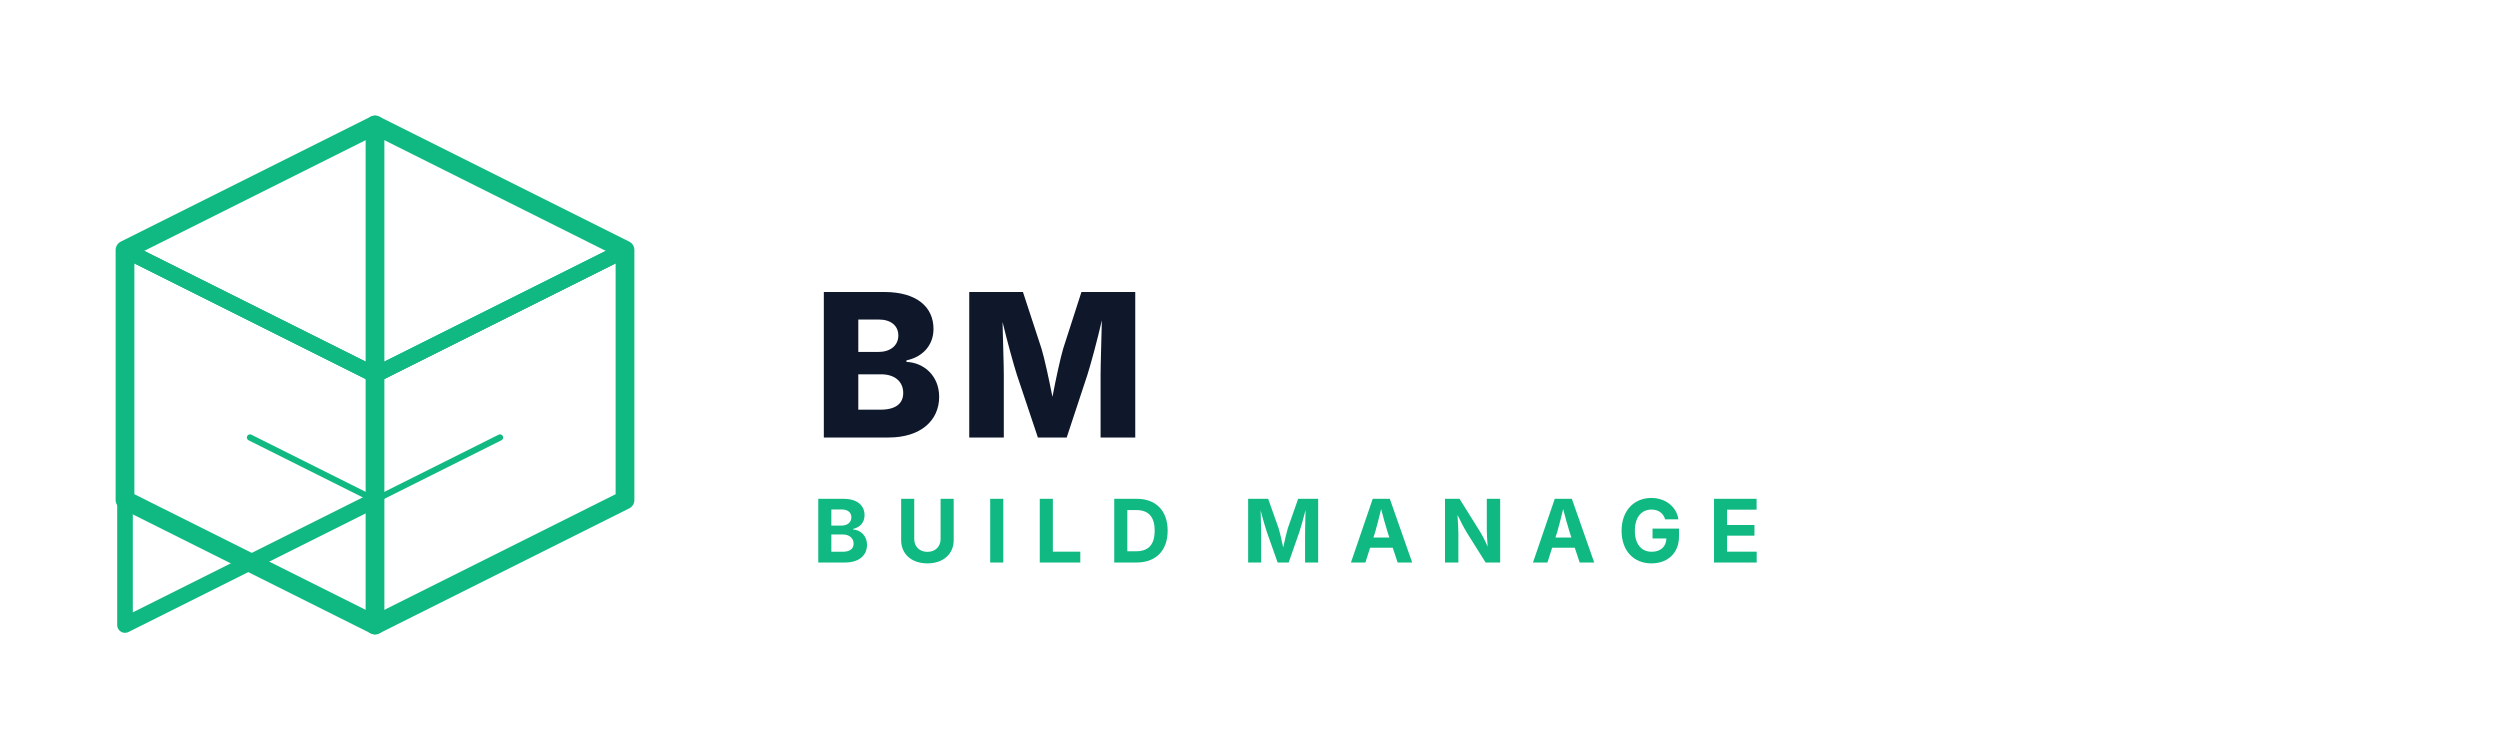
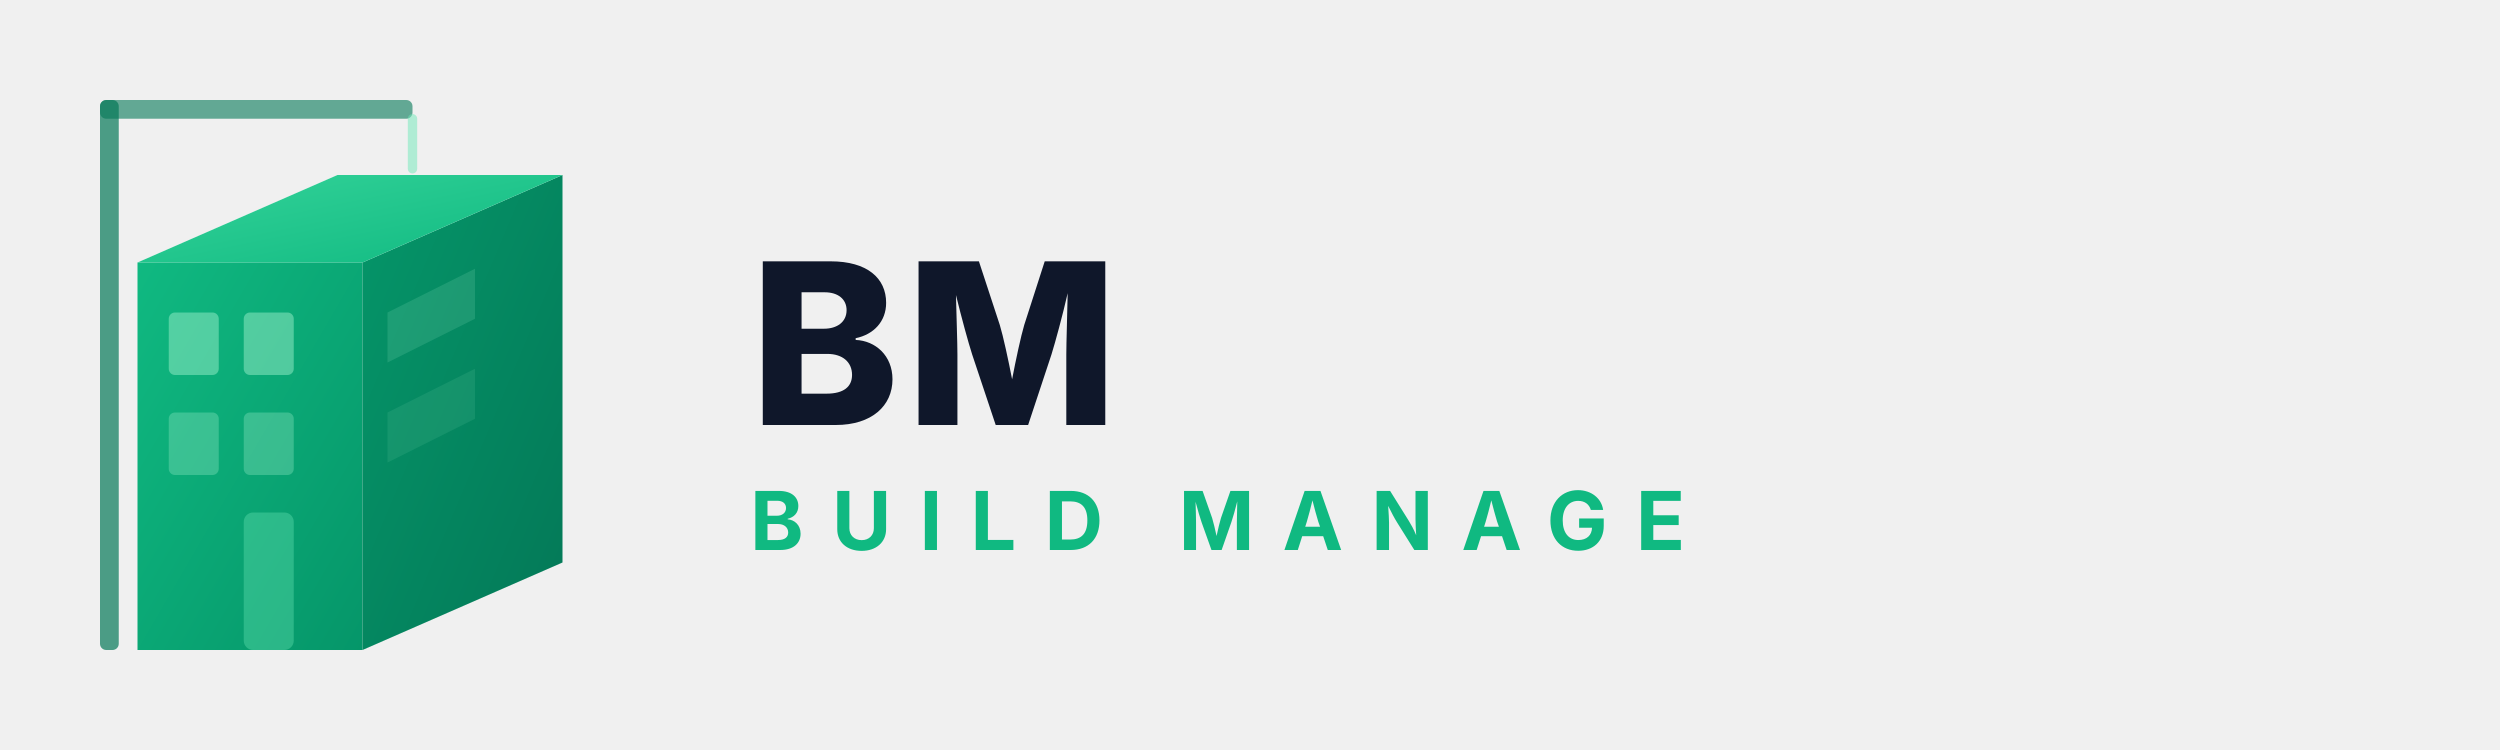
<svg xmlns="http://www.w3.org/2000/svg" viewBox="0 0 400 120" fill="none">
-   <rect width="400" height="120" fill="#ffffff" />
-   <g transform="translate(20, 20)">
-     <path d="M40 0 L80 20 L80 60 L40 80 L0 60 L0 20 Z" stroke="#10B981" stroke-width="3" fill="none" stroke-linejoin="round" />
-     <path d="M40 0 L40 80" stroke="#10B981" stroke-width="3" fill="none" stroke-linecap="round" />
-     <path d="M0 20 L40 40 L40 60 L0 80 Z" stroke="#10B981" stroke-width="2.5" fill="none" stroke-linejoin="round" />
-     <path d="M40 40 L80 20 L80 60 L40 80 Z" stroke="#10B981" stroke-width="2.5" fill="none" stroke-linejoin="round" />
-     <path d="M0 20 L40 0 L80 20 L40 40 Z" stroke="#10B981" stroke-width="2.5" fill="none" stroke-linejoin="round" />
-     <path d="M20 30 L40 40 L60 30" stroke="#10B981" stroke-width="1" fill="none" stroke-linecap="round" />
-     <path d="M20 50 L40 60 L60 50" stroke="#10B981" stroke-width="1" fill="none" stroke-linecap="round" />
+   <style>
+     .bm-text { fill: #0F172A; }
+     @media (prefers-color-scheme: dark) { .bm-text { fill: #F8FAFC; } }
+   </style>
+   <defs>
+     <linearGradient id="hf" x1="0%" y1="0%" x2="100%" y2="100%">
+       <stop offset="0%" stop-color="#10B981" />
+       <stop offset="100%" stop-color="#059669" />
+     </linearGradient>
+     <linearGradient id="hs" x1="0%" y1="0%" x2="100%" y2="100%">
+       <stop offset="0%" stop-color="#059669" />
+       <stop offset="100%" stop-color="#047857" />
+     </linearGradient>
+     <linearGradient id="hr" x1="0%" y1="0%" x2="100%" y2="100%">
+       <stop offset="0%" stop-color="#34D399" />
+       <stop offset="100%" stop-color="#10B981" />
+     </linearGradient>
+   </defs>
+   <g transform="translate(12, 12)">
+     <path d="M10 30 L46 30 L46 92 L10 92 Z" fill="url(#hf)" />
+     <path d="M46 30 L78 16 L78 78 L46 92 Z" fill="url(#hs)" />
+     <path d="M10 30 L42 16 L78 16 L46 30 Z" fill="url(#hr)" />
+     <rect x="15" y="38" width="8" height="10" rx="1" fill="#A7F3D0" opacity="0.45" />
+     <rect x="27" y="38" width="8" height="10" rx="1" fill="#A7F3D0" opacity="0.45" />
+     <rect x="15" y="54" width="8" height="10" rx="1" fill="#A7F3D0" opacity="0.3" />
+     <rect x="27" y="54" width="8" height="10" rx="1" fill="#A7F3D0" opacity="0.3" />
+     <rect x="27" y="70" width="8" height="22" rx="1.5" fill="#6EE7B7" opacity="0.35" />
+     <path d="M50 38 L64 31 L64 39 L50 46 Z" fill="#A7F3D0" opacity="0.15" />
+     <path d="M50 54 L64 47 L64 55 L50 62 Z" fill="#A7F3D0" opacity="0.1" />
+     <rect x="4" y="4" width="3" height="88" rx="1" fill="#047857" opacity="0.7" />
+     <rect x="4" y="4" width="50" height="3" rx="1" fill="#047857" opacity="0.6" />
+     <line x1="54" y1="7" x2="54" y2="15" stroke="#6EE7B7" stroke-width="1.5" opacity="0.5" stroke-linecap="round" />
  </g>
-   <g transform="translate(130, 35)">
-     <text x="0" y="35" font-family="system-ui, -apple-system, sans-serif" font-size="32" font-weight="800" fill="#0F172A" letter-spacing="2">
+   <g transform="translate(120, 34)">
+     <text x="0" y="34" font-family="system-ui, -apple-system, 'Inter', sans-serif" font-size="36" font-weight="800" class="bm-text" letter-spacing="1">
      BM
    </text>
-     <text x="0" y="55" font-family="system-ui, -apple-system, sans-serif" font-size="14" font-weight="700" fill="#10B981" letter-spacing="4">
+     <text x="0" y="54" font-family="system-ui, -apple-system, 'Inter', sans-serif" font-size="13" font-weight="700" fill="#10B981" letter-spacing="4.5">
      BUILD MANAGE
    </text>
  </g>
</svg>
